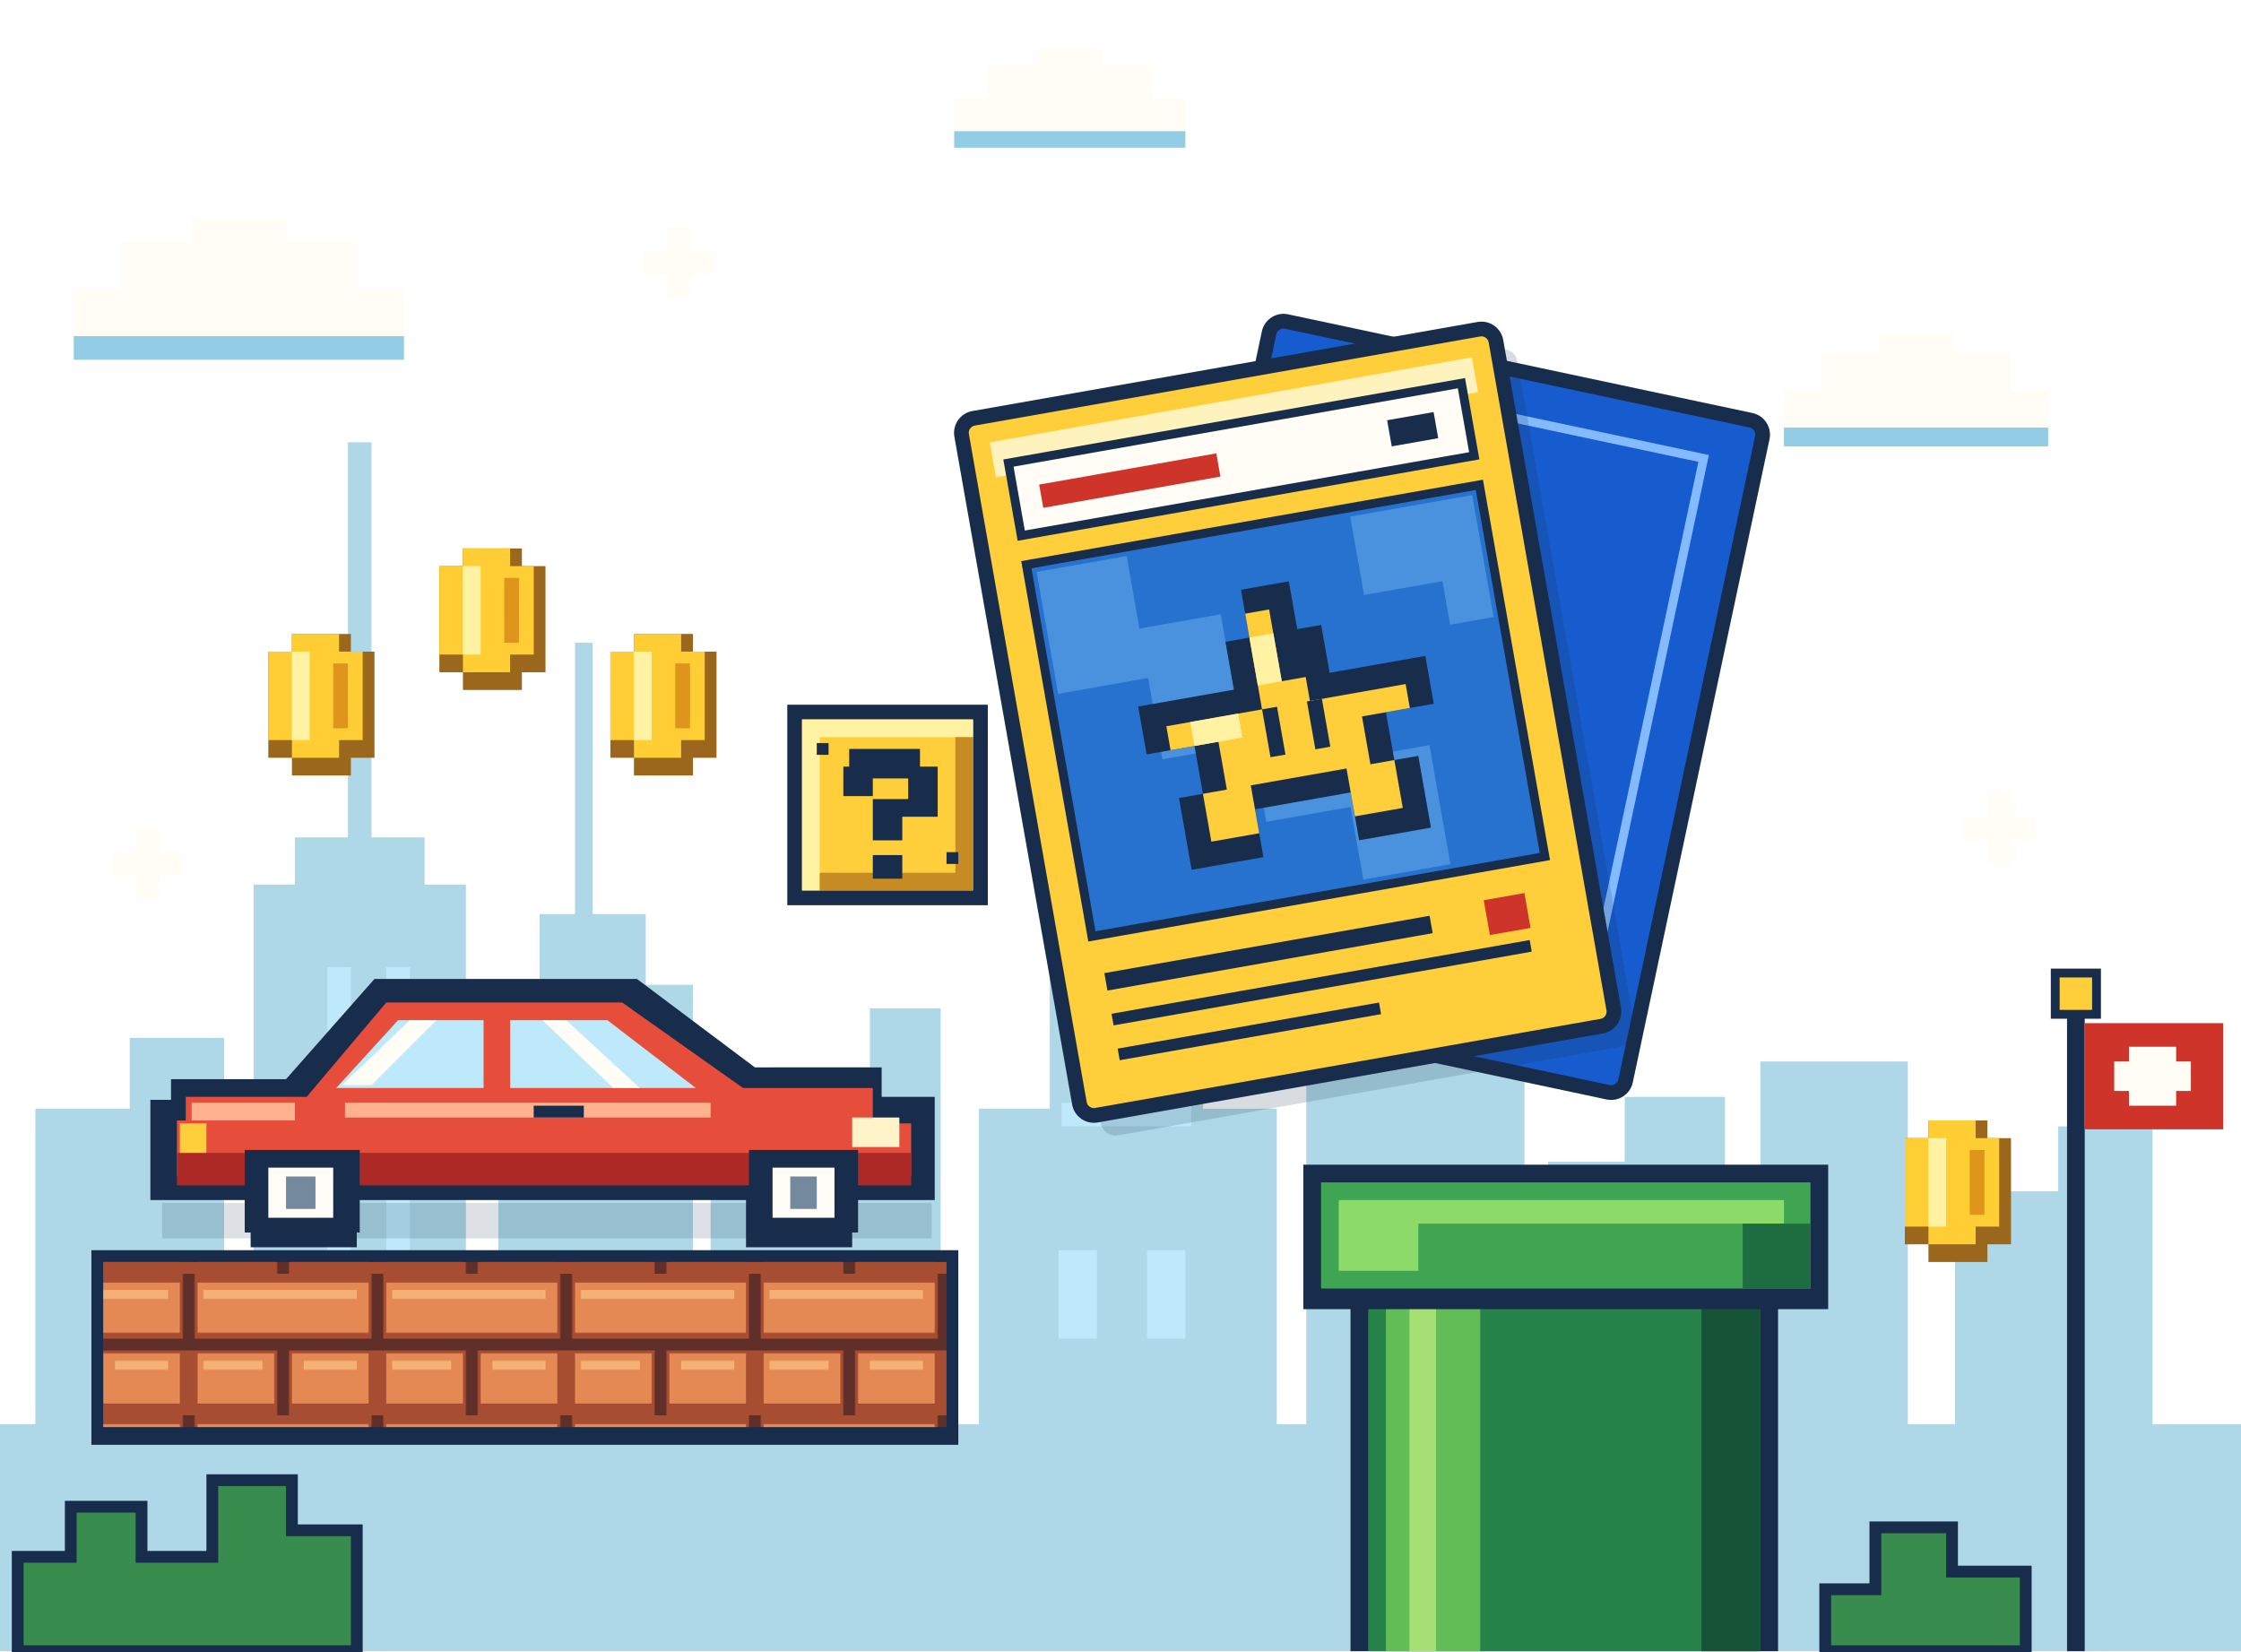
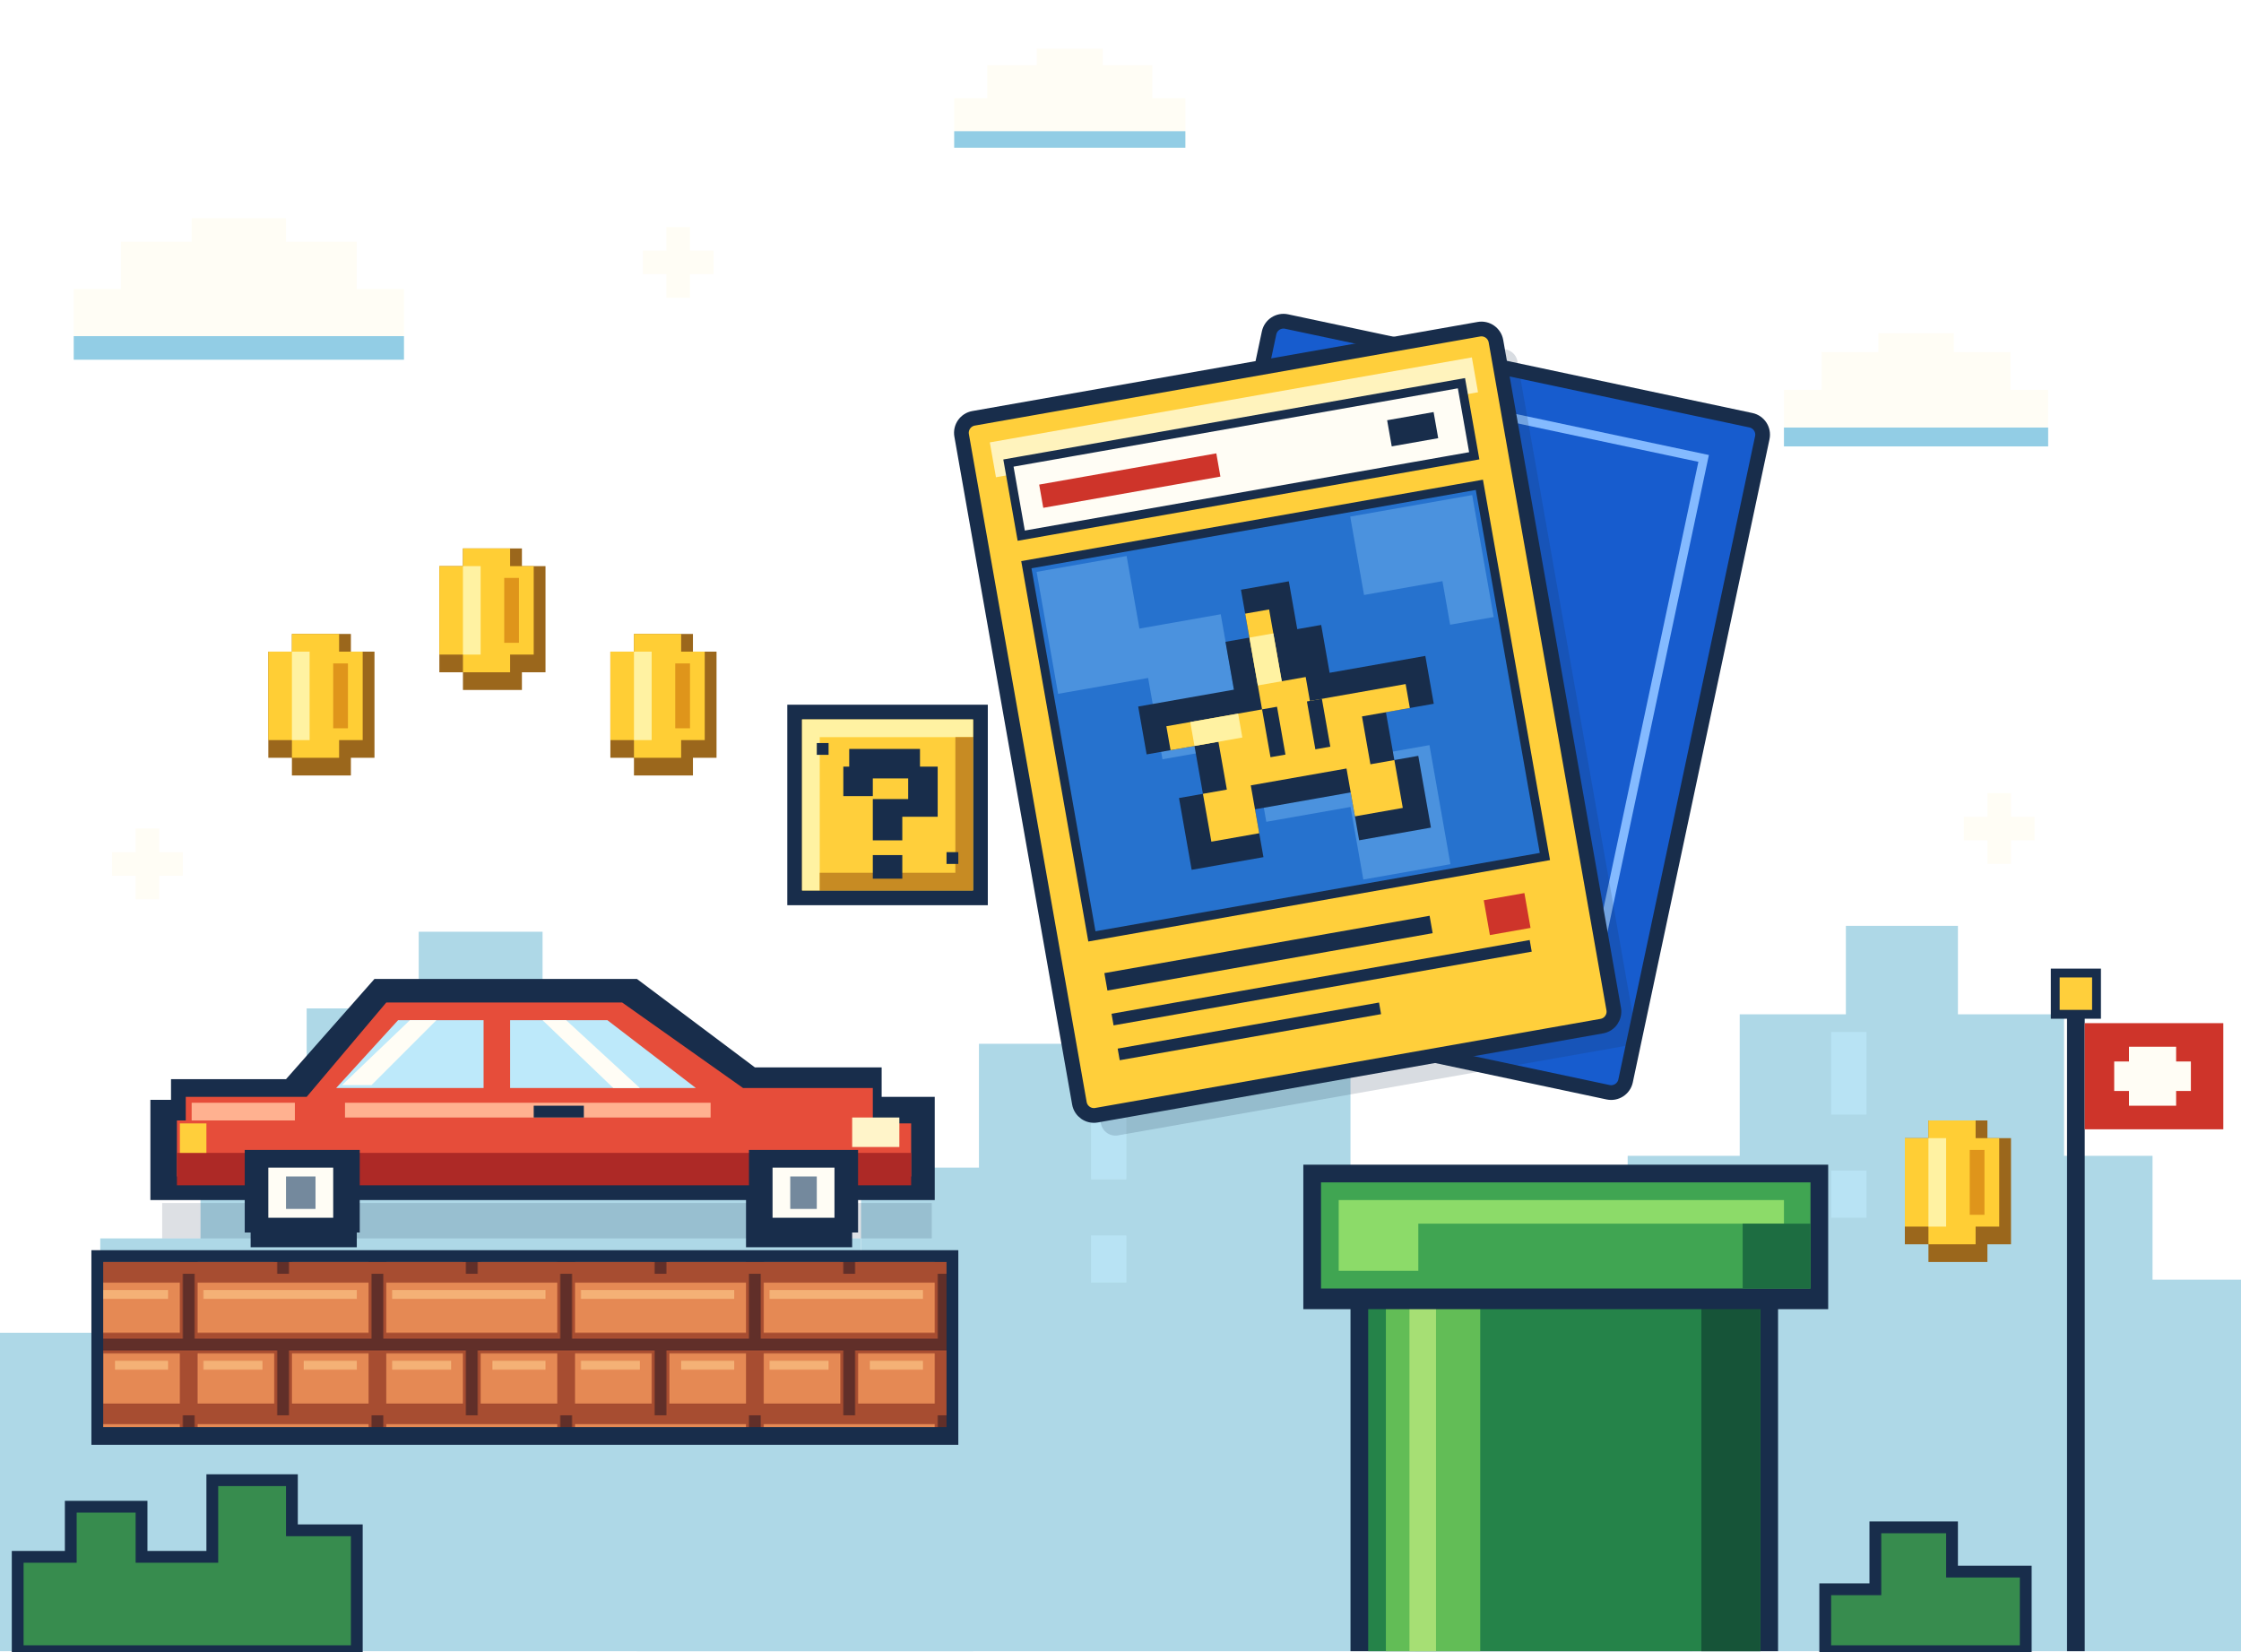
<svg xmlns="http://www.w3.org/2000/svg" viewBox="0 0 760 560" fill="none">
  <defs>
    <g id="cloud" fill="#fffdf5">
      <path d="M0 24h16V8h24V0h32v8h24v16h16v24H0z" />
      <path d="M0 40h112v8H0z" fill="#92cde5" />
    </g>
    <g id="coin">
      <path d="M8 0h20v6h8v36h-8v6H8v-6H0V6h8z" fill="#9b671c" />
      <path d="M8 0h16v6h8v30h-8v6H8v-6H0V6h8z" fill="#ffce35" />
      <path d="M8 6h6v30H8z" fill="#fff2a2" />
      <path d="M22 10h5v22h-5z" fill="#df951b" />
    </g>
    <g id="spark" fill="#fffdf5">
      <path d="M8 0h8v8h8v8h-8v8H8v-8H0V8h8z" />
    </g>
    <g id="star">
      <path d="M40 0h16v16h8v16h32v16H80v16h8v24H64V72H32v16H8V64h8V48H0V32h32V16h8z" fill="#182d4b" />
      <path d="M40 8h8v24h8v8h32v8H72v16h8v16H64V64H32v16H16V64h8V48H8v-8h32z" fill="#ffcf3b" />
      <path d="M40 40h5v16h-5zm15 0h5v16h-5z" fill="#182d4b" />
      <path d="M40 16h8v16h-8zM16 40h16v8H16z" fill="#fff2a2" />
    </g>
    <pattern id="brick" width="64" height="48" patternUnits="userSpaceOnUse">
      <path fill="#a74d31" d="M0 0h64v48H0z" />
      <path fill="#e58954" d="M3 3h58v17H3zM3 27h26v17H3zM35 27h26v17H35z" />
      <path stroke="#612f29" stroke-width="4" d="M0 24h64M32 24v24M0 0v24M64 0v24" />
      <path stroke="#f4b176" stroke-width="3" d="M5 7h52M5 31h20m14 0h18" />
    </pattern>
  </defs>
  <g fill="#6cb8d4" opacity=".55">
-     <path d="M12 492V376h32v-24h32v140zm74 0V300h14v-16h18V150h8v134h18v16h14v192zm83 0V334h14v-24h12V218h6v92h18v24h16v158zm72 0V386h20v-24h34v-20h24v150zm91 0V376h24V263h12v-28h9v-40h10v40h9v28h12v113h25v116zm111 0V358h52v-18h22v152zm82 0V394h26v-22h34v120zm72 0V360h50v132zm66 0V404h35v-22h32v110z" />
-     <path d="M0 483h760v77H0z" />
+     <path d="M0 560V452h34v-32h34v-36h36v-42h38v-26h42v26h38v42h36v36h34v32h38v108z" />
+     <path d="M216 560V468h38v-34h38v-38h40v-42h44v-28h40v28h42v42h40v38h38v34h38v92z" />
+     <path d="M480 560V472h36v-38h36v-42h38v-48h36v-30h38v30h36v48h30v42h30v126z" />
  </g>
-   <g fill="#bde9fa">
-     <path d="M111 328h8v96h-8zm20 0h8v96h-8zm236-34h7v10h-7zm19 0h7v10h-7zm-19 23h7v10h-7zm19 0h7v10h-7z" />
-     <path d="M360 374h44v8h-44zm-1 50h13v30h-13zm30 0h13v30h-13z" />
+   <g fill="#bde9fa" opacity=".65">
+     <path d="M131 342h12v28h-12zm0 47h12v16h-12zm239-17h12v28h-12zm0 47h12v16h-12zm251-69h12v28h-12zm0 47h12v16h-12z" />
  </g>
  <use href="#cloud" x="25" y="74" />
  <use href="#cloud" x="575" y="110" transform="translate(145 25) scale(.8)" />
  <use href="#cloud" x="308" y="15" transform="translate(108 6) scale(.7)" />
  <use href="#spark" x="218" y="77" />
  <use href="#spark" x="666" y="269" />
  <use href="#spark" x="38" y="281" />
  <use href="#coin" x="91" y="215" />
  <use href="#coin" x="149" y="186" />
  <use href="#coin" x="207" y="215" />
  <use href="#coin" x="646" y="380" />
  <g transform="translate(378 128) rotate(12 92 116)">
    <rect x="26" y="-9" width="171" height="233" rx="5" fill="#175cce" stroke="#182d4b" stroke-width="5" />
    <path d="M42 7h137v197H42z" stroke="#84baff" stroke-width="3" />
  </g>
  <g transform="translate(344 125) rotate(-10 92 116)">
    <rect x="6" y="8" width="184" height="240" rx="5" fill="#182d4b" opacity=".17" />
    <rect width="184" height="240" rx="5" fill="#ffcf3b" stroke="#182d4b" stroke-width="5" />
    <path fill="#fff3bd" d="M9 9h166v12H9z" />
    <path fill="#fffdf5" stroke="#182d4b" stroke-width="3" d="M14 17h156v25H14z" />
    <path fill="#ce342a" d="M23 26h61v8H23z" />
    <path fill="#182d4b" d="M143 25h16v9h-16z" />
    <path fill="#2672ce" stroke="#182d4b" stroke-width="3" d="M14 52h156v128H14z" />
    <path fill="#4b92de" d="M17 55h31v25h28v27h31v29h31v41h-30v-25H79v-27H48V97H17zm108 0h42v42h-15V82h-27z" />
    <use href="#star" transform="translate(43 73) scale(1.03)" />
    <path fill="#182d4b" d="M16 193h112v6H16zm0 14h144v4H16zm0 12h90v4H16z" />
    <path fill="#ce342a" d="M147 191h14v12h-14z" />
  </g>
  <path fill="#182d4b" d="M31 424h294v66H31z" />
  <path fill="url(#brick)" d="M35 428h286v56H35z" />
  <g transform="translate(46 325)">
    <path fill="#182d4b" opacity=".15" d="M9 83h261v12H9z" />
    <path fill="#182d4b" d="M12 41h39l30-34h89l40 30h43v10h18v35h-28v16h-36V82H75v16H39V82H5V48h7z" />
    <path fill="#e64d3a" d="M17 47h41L85 15h80l41 29h44v12h13v18H14V55h3z" />
    <path fill="#ad2926" d="M14 66h249v11H14z" />
    <path fill="#bde9fa" d="M89 21h29v23H68zm38 0h33l30 23h-63z" />
    <path fill="#fffdf5" d="M93 21h9L80 43H70zm45 0h8l25 23h-9z" />
    <path fill="#ffb190" d="M19 49h35v6H19zm52 0h124v5H71z" />
    <path fill="#fff4c9" d="M243 54h16v10h-16z" />
    <path fill="#ffcf3b" d="M15 56h9v10h-9z" />
    <path fill="#182d4b" d="M37 65h39v28H37zm171 0h37v28h-37z" />
    <path fill="#fffdf5" d="M45 71h22v17H45zm171 0h21v17h-21z" />
    <path fill="#74899d" d="M51 74h10v11H51zm171 0h9v11h-9z" />
    <path fill="#182d4b" d="M135 50h17v4h-17z" />
  </g>
  <path fill="#182d4b" d="M458 423h145v137H458z" />
  <path fill="#258349" d="M464 429h133v131H464z" />
  <path fill="#62bd56" d="M470 429h32v131h-32z" />
  <path fill="#a6df74" d="M478 429h9v131h-9z" />
  <path fill="#165438" d="M577 429h20v131h-20z" />
  <path fill="#182d4b" d="M442 395h178v49H442z" />
  <path fill="#40a552" d="M448 401h166v36H448z" />
  <path fill="#8cdb69" d="M454 407h151v8H454zm0 8h27v16h-27z" />
  <path fill="#1d6d41" d="M591 415h23v22h-23z" />
  <g transform="translate(267 239)">
    <path fill="#182d4b" d="M0 0h68v68H0z" />
    <path fill="#ffcf3b" d="M5 5h58v58H5z" />
    <path fill="#fff2a2" d="M5 5h58v6H11v52H5z" />
    <path fill="#c78b23" d="M57 11h6v52H11v-6h46z" />
    <path fill="#182d4b" d="M21 15h24v6h6v17H39v8H29V32h12V25H29v6H19V21h2zm8 36h10v8H29zM10 13h4v4h-4zm44 37h4v4h-4z" />
  </g>
  <path fill="#182d4b" d="M701 340h6v220h-6z" />
  <path fill="#ce342a" d="M707 347h47v36h-47z" />
  <path fill="#fffdf5" d="M722 355h16v5h5v10h-5v5h-16v-5h-5v-10h5z" />
  <path fill="#ffcf3b" stroke="#182d4b" stroke-width="3" d="M697 330h14v14h-14z" />
  <g fill="#378c4e" stroke="#182d4b" stroke-width="4">
    <path d="M6 560v-32h18v-17h24v17h24v-26h27v17h22v41z" />
    <path d="M619 560v-21h17v-21h26v15h25v27z" />
  </g>
</svg>
